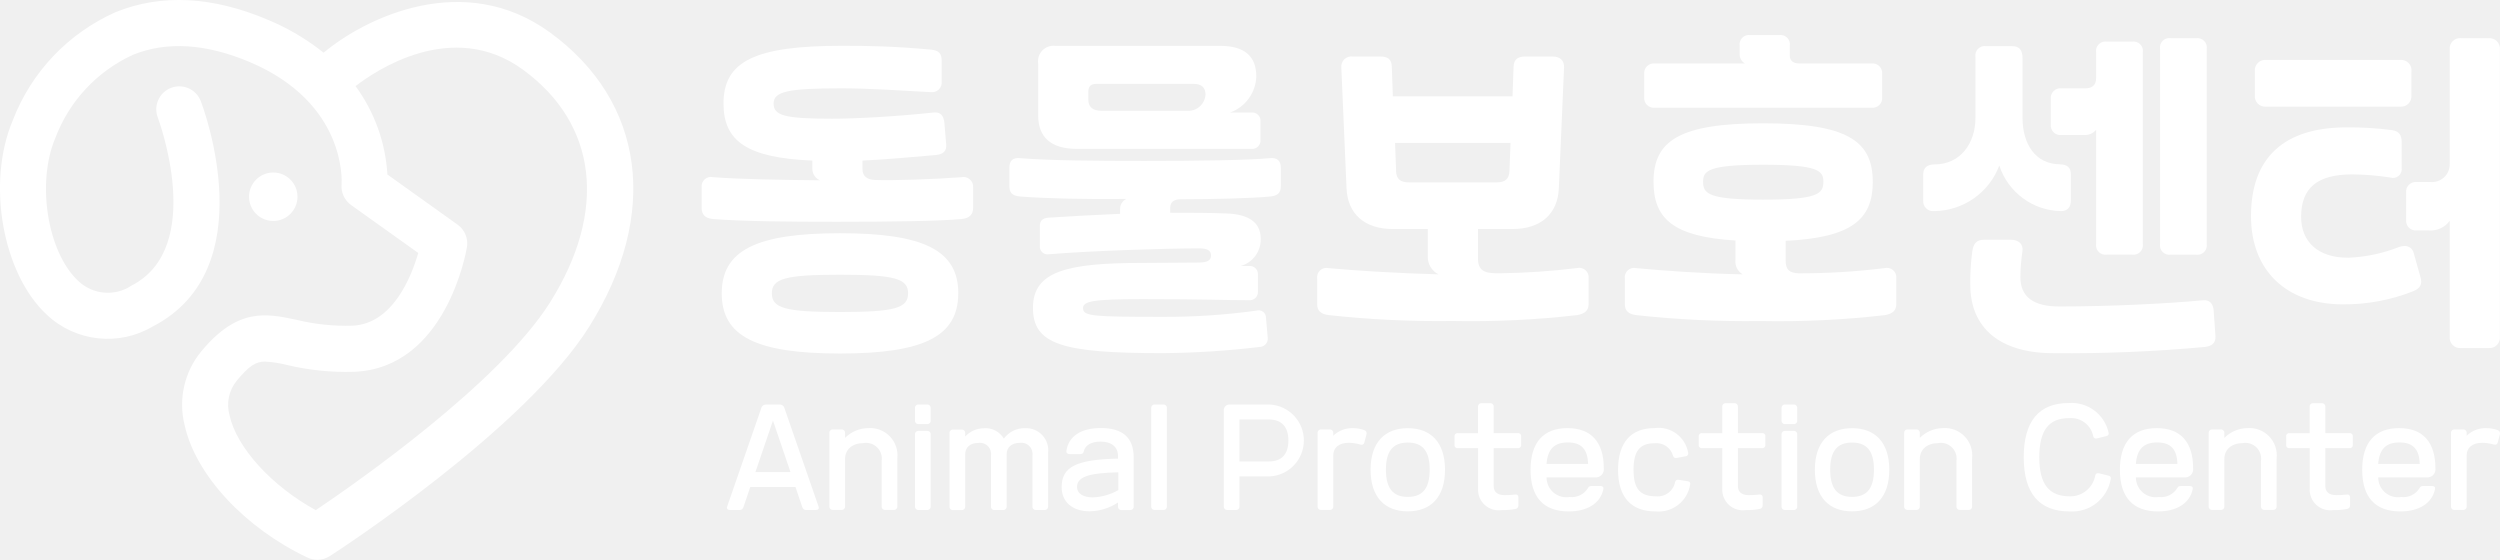
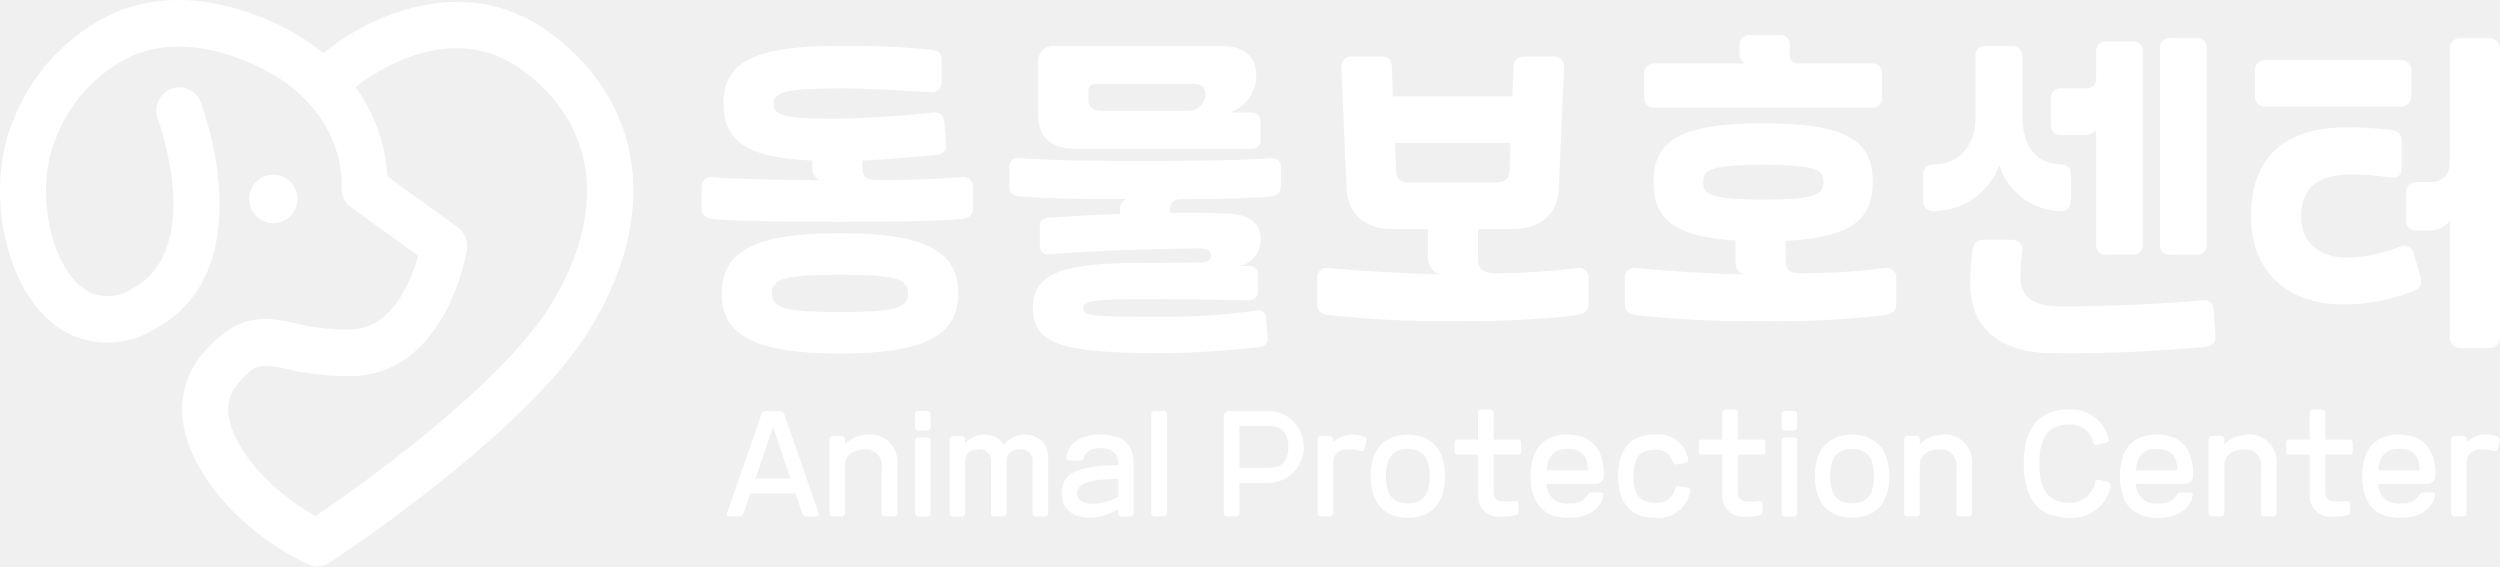
- <svg xmlns="http://www.w3.org/2000/svg" width="181" height="40.533" viewBox="0 0 181 40.533">
-   <g id="logo" transform="translate(-9.5 -10.993)">
-     <g id="그룹_1" data-name="그룹 1" transform="translate(9.5 10.993)">
-       <path id="패스_1" data-name="패스 1" d="M32.474,51.522a1.66,1.66,0,0,1-.71-.16c-4.525-2.134-8.1-5.982-8.893-9.57a6.07,6.07,0,0,1,1.22-5.382c2.634-3.161,4.7-2.724,6.886-2.261A15.07,15.07,0,0,0,35,34.573c2.924-.113,4.281-3.535,4.782-5.265l-4.862-3.471a1.663,1.663,0,0,1-.69-1.5c.017-.227.343-5.879-6.622-8.84-3.174-1.347-6.025-1.531-8.473-.54A10.816,10.816,0,0,0,13.5,21c-1.37,3.244-.56,8.266,1.667,10.334a3.1,3.1,0,0,0,3.871.327c5.392-2.778,1.924-12.061,1.887-12.154a1.666,1.666,0,0,1,3.111-1.194c.19.494,4.572,12.171-3.475,16.316a6.423,6.423,0,0,1-7.666-.844C9.67,30.8,8.516,24.22,10.423,19.711a14.1,14.1,0,0,1,7.459-7.843c3.3-1.334,7.009-1.144,11.027.564a16.7,16.7,0,0,1,4.021,2.377c3.078-2.571,10.177-5.982,16.382-1.471,6.876,5,7.963,13.168,2.841,21.317-4.682,7.446-18.2,16.232-18.777,16.6a1.67,1.67,0,0,1-.9.267ZM28.723,37.167c-.734,0-1.2.337-2.074,1.377a2.775,2.775,0,0,0-.527,2.528c.52,2.351,3.081,5.132,6.239,6.856,2.948-1.984,13.291-9.2,16.969-15.052,4.161-6.622,3.421-12.918-1.981-16.849-5.105-3.711-10.7.11-12.108,1.2a12.025,12.025,0,0,1,2.307,6.4l5.082,3.631a1.674,1.674,0,0,1,.677,1.631c-.06.357-1.537,8.77-8.183,9.023a18.513,18.513,0,0,1-4.845-.494,8.175,8.175,0,0,0-1.561-.243Z" transform="translate(-9.5 -10.993)" fill="#fff" />
-       <circle id="타원_1" data-name="타원 1" cx="1.754" cy="1.754" r="1.754" transform="translate(18.03 12.49)" fill="#fff" />
+ <svg xmlns="http://www.w3.org/2000/svg" width="181" height="41" viewBox="0 0 181 41">
+   <g id="logo" transform="translate(-9.5 805.984)">
+     <g id="그룹_1" data-name="그룹 1" transform="translate(9.5 -805.984)">
+       <path id="패스_1" data-name="패스 1" d="M32.474,51.989a1.644,1.644,0,0,1-.71-.162c-4.525-2.159-8.1-6.051-8.893-9.68a6.193,6.193,0,0,1,1.22-5.444c2.634-3.2,4.7-2.756,6.886-2.287A14.906,14.906,0,0,0,35,34.845c2.924-.115,4.281-3.575,4.782-5.326l-4.862-3.511a1.69,1.69,0,0,1-.69-1.521c.017-.229.343-5.946-6.622-8.942C24.435,14.182,21.584,14,19.136,15A10.889,10.889,0,0,0,13.5,21.117c-1.37,3.282-.56,8.361,1.667,10.453a3.076,3.076,0,0,0,3.871.331c5.392-2.81,1.924-12.2,1.887-12.294a1.693,1.693,0,0,1,.96-2.176,1.659,1.659,0,0,1,2.151.968c.19.5,4.572,12.311-3.475,16.5a6.367,6.367,0,0,1-7.666-.853c-3.224-3.022-4.378-9.677-2.471-14.237a14.186,14.186,0,0,1,7.459-7.933c3.3-1.349,7.009-1.157,11.027.57a16.66,16.66,0,0,1,4.021,2.4c3.078-2.6,10.177-6.051,16.382-1.487,6.876,5.059,7.963,13.32,2.841,21.563-4.682,7.532-18.2,16.419-18.777,16.794a1.657,1.657,0,0,1-.9.27Zm-3.751-14.52c-.734,0-1.2.341-2.074,1.393a2.832,2.832,0,0,0-.527,2.557c.52,2.378,3.081,5.191,6.239,6.935,2.948-2.007,13.291-9.3,16.969-15.225,4.161-6.7,3.421-13.067-1.981-17.043-5.105-3.754-10.7.111-12.108,1.211a12.255,12.255,0,0,1,2.307,6.469l5.082,3.673a1.7,1.7,0,0,1,.677,1.649c-.06.361-1.537,8.871-8.183,9.127a18.311,18.311,0,0,1-4.845-.5,8.089,8.089,0,0,0-1.561-.246Z" transform="translate(-9.5 -10.993)" fill="#fff" />
+       <circle id="타원_1" data-name="타원 1" cx="1.754" cy="1.754" r="1.754" transform="translate(18.03 12.648)" fill="#fff" />
    </g>
-     <g id="그룹_2" data-name="그룹 2" transform="translate(60.301 13.533)">
+     <g id="그룹_2" data-name="그룹 2" transform="translate(60.301 -803.444)">
      <path id="패스_2" data-name="패스 2" d="M179.226,23.518a.7.7,0,0,1-.777.777c-2.327-.127-4.482-.277-6.509-.277-3.831,0-4.882.227-4.882,1.1s.8,1.1,4.231,1.1c1.654,0,4.555-.15,7.359-.45.477-.05.727.2.777.777l.127,1.527c.05.477-.2.727-.777.777-1.754.15-3.631.327-5.282.4v.627c0,.477.3.75.9.777,1.227.05,4.3-.05,6.259-.2a.7.7,0,0,1,.85.75v1.477c0,.45-.25.75-.827.8-1.551.15-5.105.2-9.013.2-3.5,0-6.809-.027-8.986-.2-.577-.05-.827-.327-.827-.8V31.2a.678.678,0,0,1,.827-.75c1.877.15,5.032.2,7.736.227a.912.912,0,0,1-.55-.877v-.55c-4.682-.2-6.432-1.377-6.432-4.131,0-3.078,2.3-4.181,8.586-4.181,1.827,0,3.7.027,6.432.277.55.05.777.277.777.777v1.527Zm1.2,15.345c0,3.1-2.478,4.355-8.56,4.355s-8.563-1.25-8.563-4.355,2.478-4.355,8.563-4.355S180.43,35.759,180.43,38.863Zm-8.563,1.35c3.955,0,4.932-.277,4.932-1.35s-.977-1.35-4.932-1.35-4.932.277-4.932,1.35S167.912,40.213,171.867,40.213Z" transform="translate(-161.85 -20.163)" fill="#fff" />
      <path id="패스_3" data-name="패스 3" d="M234.005,39.97c0,.55.777.6,5.709.6a47.918,47.918,0,0,0,6.832-.45.535.535,0,0,1,.7.527l.127,1.451a.6.6,0,0,1-.577.65,62.831,62.831,0,0,1-7.059.45c-7.236,0-9.363-.627-9.363-3.278s2.454-3.254,7.909-3.254c1.377,0,2.954-.027,4.055-.027.65,0,.927-.15.927-.5,0-.377-.25-.527-.877-.527-2.378,0-7.91.177-10.864.427a.556.556,0,0,1-.65-.6V33.988c0-.377.2-.577.65-.6,1.551-.1,3.328-.2,5.158-.277v-.327a.8.8,0,0,1,.45-.75c-2.954.027-5.659-.023-7.686-.177-.577-.05-.777-.277-.777-.75V29.78c0-.527.25-.75.777-.7,2.154.177,5.509.2,9.013.2,3.9,0,7.509-.05,9.063-.2.527-.05.8.177.8.7v1.327c0,.45-.2.7-.777.75-1.227.127-4.155.2-6.459.2-.55,0-.777.227-.777.65v.327c1.427,0,2.8,0,4.055.05,1.6.05,2.5.627,2.5,1.827a1.991,1.991,0,0,1-1.451,1.977h.6a.587.587,0,0,1,.65.577v1.3a.592.592,0,0,1-.65.6c-1.827,0-3.1-.077-7.686-.077-3.681,0-4.332.15-4.332.677Zm12.164-14.192a.6.6,0,0,1,.677.677v1.277a.609.609,0,0,1-.677.677H233.552c-1.854,0-2.8-.827-2.8-2.428V22.227A1.122,1.122,0,0,1,232,20.95h11.917c1.751,0,2.628.727,2.628,2.227a2.871,2.871,0,0,1-1.9,2.6h1.527Zm-3.3-1.277c0-.527-.277-.8-.877-.8h-7.009c-.427,0-.6.177-.6.6v.55c0,.527.327.8.95.8h6.182a1.25,1.25,0,0,0,1.351-1.15Z" transform="translate(-206.389 -20.17)" fill="#fff" />
      <path id="패스_4" data-name="패스 4" d="M295.483,41.186V39.332a.678.678,0,0,1,.827-.75c1.877.177,5.155.377,7.959.45a1.4,1.4,0,0,1-.777-1.327V35.751h-2.528c-2.054,0-3.278-1.1-3.355-2.954l-.377-8.736a.732.732,0,0,1,.827-.8h1.977c.577,0,.827.2.85.727l.077,2.154h8.663l.077-2.154c.027-.5.277-.727.85-.727h1.977c.55,0,.85.3.827.8l-.377,8.736c-.077,1.854-1.3,2.954-3.354,2.954h-2.5v2.154c0,1.05.777,1.05,1.577,1.05a51.4,51.4,0,0,0,5.582-.377.686.686,0,0,1,.85.75v1.854c0,.45-.25.7-.827.8a67.381,67.381,0,0,1-9.013.427,73.56,73.56,0,0,1-8.986-.427c-.577-.077-.827-.327-.827-.8Zm5.709-9.64c.023.577.3.827.927.827h6.359c.627,0,.9-.25.927-.827l.077-2.027h-8.36l.077,2.027Z" transform="translate(-250.921 -21.709)" fill="#fff" />
      <path id="패스_5" data-name="패스 5" d="M380.243,29.224c0,2.728-1.527,4.055-6.309,4.281v1.427c0,.65.25.9.95.927a50.117,50.117,0,0,0,6.209-.377.686.686,0,0,1,.85.75v1.854c0,.45-.25.7-.827.8a67.381,67.381,0,0,1-9.013.427,73.558,73.558,0,0,1-8.986-.427c-.577-.077-.827-.327-.827-.8V36.233a.678.678,0,0,1,.827-.75c1.877.177,4.932.4,7.709.45a1.063,1.063,0,0,1-.527-1.05v-1.4c-4.5-.277-5.932-1.577-5.932-4.255,0-2.954,1.854-4.231,7.936-4.231s7.936,1.277,7.936,4.231ZM371.38,18.61h2.077a.68.68,0,0,1,.777.777v.727c0,.327.227.55.677.55h5.232a.7.7,0,0,1,.777.777v1.651a.7.7,0,0,1-.777.777H364.471a.7.7,0,0,1-.777-.777V21.441a.7.7,0,0,1,.777-.777h6.509a.768.768,0,0,1-.377-.727v-.55A.68.68,0,0,1,371.38,18.61Zm5.285,10.614c0-.8-.4-1.227-4.355-1.227s-4.355.427-4.355,1.227c0,.877.4,1.3,4.355,1.3S376.665,30.1,376.665,29.224Z" transform="translate(-295.453 -18.61)" fill="#fff" />
      <path id="패스_6" data-name="패스 6" d="M437,28.42c.527,0,.777.25.777.727v1.877c0,.477-.227.777-.727.777a4.779,4.779,0,0,1-4.455-3.3,5.093,5.093,0,0,1-4.732,3.3.712.712,0,0,1-.777-.777V29.147c0-.477.277-.727.827-.727,1.877,0,2.954-1.551,2.954-3.355V20.634a.68.68,0,0,1,.777-.777H433.5c.527,0,.777.25.777.9v4.3c0,1.877.927,3.355,2.728,3.355Zm-6.509,8.71a16.723,16.723,0,0,1,.15-2.428c.077-.527.3-.827.827-.827h1.977c.527,0,.9.3.827.827a12.88,12.88,0,0,0-.15,1.877c0,1.427.927,2.127,2.828,2.127,3.631,0,7.736-.2,10.39-.45.5-.05.75.277.777.777l.127,1.827c.027.5-.277.727-.777.777a107.759,107.759,0,0,1-10.964.45c-3.831,0-6.009-1.8-6.009-4.955Zm8.286-10.837H437.1a.7.7,0,0,1-.777-.777V23.688a.7.7,0,0,1,.777-.777h1.727c.5,0,.777-.25.777-.727V20.307a.68.68,0,0,1,.777-.777h1.827a.68.68,0,0,1,.777.777V34.175a.68.68,0,0,1-.777.777h-1.827a.68.68,0,0,1-.777-.777v-8.26A1.039,1.039,0,0,1,438.781,26.292Zm6.232-7.009h1.827a.68.68,0,0,1,.777.777V34.179a.68.68,0,0,1-.777.777h-1.827a.68.68,0,0,1-.777-.777V20.057a.68.68,0,0,1,.777-.777Z" transform="translate(-338.646 -19.057)" fill="#fff" />
      <path id="패스_7" data-name="패스 7" d="M505.269,35.179a11.263,11.263,0,0,0,3.7-.777,1.258,1.258,0,0,1,.4-.077.666.666,0,0,1,.677.55l.477,1.7c.15.527,0,.8-.527,1.027a13.517,13.517,0,0,1-5.082.95c-4.131,0-6.659-2.478-6.659-6.382,0-4.255,2.4-6.432,6.932-6.432a23.913,23.913,0,0,1,3.278.2c.527.077.7.377.7.877V28.67a.638.638,0,0,1-.827.7,19.085,19.085,0,0,0-2.754-.227c-2.528,0-3.7.977-3.7,3.078,0,1.8,1.227,2.954,3.378,2.954Zm4.6-13.495v1.727a.752.752,0,0,1-.827.827H499.36a.752.752,0,0,1-.827-.827V21.684a.752.752,0,0,1,.827-.827h9.687A.752.752,0,0,1,509.874,21.684Zm3.6-2.4h1.977a.752.752,0,0,1,.827.827V40.888a.752.752,0,0,1-.827.827h-1.977a.752.752,0,0,1-.827-.827V32.5a1.687,1.687,0,0,1-1.5.7h-.877a.7.7,0,0,1-.777-.777V30.471a.7.7,0,0,1,.777-.777h.977a1.282,1.282,0,0,0,1.4-1.327v-8.26a.752.752,0,0,1,.827-.827Z" transform="translate(-386.084 -19.057)" fill="#fff" />
    </g>
-     <g id="그룹_3" data-name="그룹 3" transform="translate(62.131 40.172)">
+     <g id="그룹_3" data-name="그룹 3" transform="translate(62.131 -776.338)">
      <path id="패스_8" data-name="패스 8" d="M172.311,104.8h-3.284l-.484,1.427c-.05.147-.117.237-.277.237h-.717c-.157,0-.247-.09-.2-.237l2.468-7.119a.356.356,0,0,1,.383-.277h.924a.356.356,0,0,1,.383.277l2.468,7.119c.05.147-.04.237-.2.237h-.717c-.157,0-.227-.09-.277-.237L172.3,104.8Zm-.373-1.08L170.67,99.99l-1.27,3.728Z" transform="translate(-167.338 -98.72)" fill="#fff" />
      <path id="패스_9" data-name="패스 9" d="M192.071,105.034c-.827,0-1.357.454-1.357,1.16v3.411a.241.241,0,0,1-.257.267h-.62a.241.241,0,0,1-.257-.267v-5.292a.241.241,0,0,1,.257-.267h.62a.241.241,0,0,1,.257.267v.343a2.407,2.407,0,0,1,1.671-.707,1.977,1.977,0,0,1,2.114,2.194v3.461a.241.241,0,0,1-.257.267h-.62a.241.241,0,0,1-.257-.267v-3.274a1.14,1.14,0,0,0-1.3-1.3Z" transform="translate(-182.164 -102.133)" fill="#fff" />
      <path id="패스_10" data-name="패스 10" d="M208.17,99.087a.241.241,0,0,1,.257-.267h.62a.243.243,0,0,1,.257.267v.884a.241.241,0,0,1-.257.267h-.62a.241.241,0,0,1-.257-.267Zm0,1.911a.241.241,0,0,1,.257-.267h.62a.241.241,0,0,1,.257.267v5.192a.241.241,0,0,1-.257.267h-.62a.241.241,0,0,1-.257-.267Z" transform="translate(-194.555 -98.713)" fill="#fff" />
      <path id="패스_11" data-name="패스 11" d="M218.174,103.96a1.546,1.546,0,0,1,1.427.757,1.849,1.849,0,0,1,1.544-.757,1.6,1.6,0,0,1,1.661,1.791v3.865a.241.241,0,0,1-.257.267h-.62a.241.241,0,0,1-.257-.267v-3.668a.81.81,0,0,0-.914-.924c-.61,0-.954.333-.954.837v3.758a.241.241,0,0,1-.257.267h-.62a.241.241,0,0,1-.257-.267v-3.668a.81.81,0,0,0-.914-.924c-.61,0-.954.333-.954.837v3.758a.241.241,0,0,1-.257.267h-.62a.241.241,0,0,1-.257-.267V104.33a.241.241,0,0,1,.257-.267h.62a.241.241,0,0,1,.257.267v.237a1.856,1.856,0,0,1,1.367-.6Z" transform="translate(-199.554 -102.139)" fill="#fff" />
      <path id="패스_12" data-name="패스 12" d="M244.095,109.319a3.858,3.858,0,0,1-2.047.64c-1.25,0-2.037-.67-2.037-1.751,0-1.464,1.044-2,4.081-2.064v-.177c0-.67-.463-1.054-1.267-1.054-.67,0-1.12.257-1.22.727-.03.127-.107.177-.277.177h-.737c-.157,0-.257-.09-.237-.227.147-1.054,1.044-1.661,2.5-1.661,1.574,0,2.371.707,2.371,2.114V109.6a.241.241,0,0,1-.257.267h-.62a.241.241,0,0,1-.257-.267v-.277Zm.02-2.184c-2.164.05-2.991.333-2.991,1.07,0,.463.443.747,1.15.747a4.046,4.046,0,0,0,1.841-.53Z" transform="translate(-215.778 -102.119)" fill="#fff" />
      <path id="패스_13" data-name="패스 13" d="M259.46,99.087a.241.241,0,0,1,.257-.267h.62a.243.243,0,0,1,.257.267v7.1a.241.241,0,0,1-.257.267h-.62a.241.241,0,0,1-.257-.267Z" transform="translate(-228.742 -98.713)" fill="#fff" />
      <path id="패스_14" data-name="패스 14" d="M276.354,104.025v2.164a.241.241,0,0,1-.257.267h-.62a.241.241,0,0,1-.257-.267V99.284a.413.413,0,0,1,.454-.463h2.871a2.606,2.606,0,0,1,0,5.205H276.35Zm0-4.121v3.038h2.134c.924,0,1.407-.53,1.407-1.514s-.483-1.524-1.407-1.524Z" transform="translate(-239.247 -98.713)" fill="#fff" />
      <path id="패스_15" data-name="패스 15" d="M297.834,105.014c-.707,0-1.12.343-1.12.924v3.668a.241.241,0,0,1-.257.267h-.62a.241.241,0,0,1-.257-.267v-5.292a.241.241,0,0,1,.257-.267h.62a.241.241,0,0,1,.257.267v.187a1.969,1.969,0,0,1,1.437-.55,2.386,2.386,0,0,1,.817.147.243.243,0,0,1,.147.323l-.147.56a.209.209,0,0,1-.293.157,3.316,3.316,0,0,0-.837-.127Z" transform="translate(-252.818 -102.133)" fill="#fff" />
      <path id="패스_16" data-name="패스 16" d="M309.784,103.96c1.661,0,2.694,1.024,2.694,3.011s-1.034,3.011-2.694,3.011-2.694-1.024-2.694-3.011S308.124,103.96,309.784,103.96Zm0,4.975c1.09,0,1.584-.64,1.584-1.967s-.49-1.967-1.584-1.967-1.584.64-1.584,1.967S308.694,108.935,309.784,108.935Z" transform="translate(-260.49 -102.139)" fill="#fff" />
      <path id="패스_17" data-name="패스 17" d="M327.011,100.694V98.8a.241.241,0,0,1,.257-.267h.62a.241.241,0,0,1,.257.267v1.9h1.741a.216.216,0,0,1,.247.247v.59a.216.216,0,0,1-.247.247h-1.741v2.754c0,.413.277.65.767.65a5.657,5.657,0,0,0,.767-.04c.157-.03.257.05.257.187v.59a.252.252,0,0,1-.227.267,4.746,4.746,0,0,1-.994.08,1.489,1.489,0,0,1-1.7-1.564v-2.921h-1.457a.216.216,0,0,1-.247-.247v-.59a.216.216,0,0,1,.247-.247h1.457Z" transform="translate(-272.634 -98.52)" fill="#fff" />
      <path id="패스_18" data-name="패스 18" d="M344.584,109.982c-1.821,0-2.764-1.034-2.764-3.011s.924-3.021,2.674-3.021,2.628,1.054,2.628,2.9a.592.592,0,0,1-.63.67H342.98a1.43,1.43,0,0,0,1.661,1.417,1.371,1.371,0,0,0,1.337-.65c.05-.107.127-.147.277-.147h.62c.167,0,.247.08.217.227C346.885,109.382,345.941,109.982,344.584,109.982Zm1.4-3.441c-.03-1.07-.49-1.554-1.464-1.554s-1.457.474-1.544,1.554h3.011Z" transform="translate(-283.639 -102.133)" fill="#fff" />
      <path id="패스_19" data-name="패스 19" d="M363.534,109.982c-1.771,0-2.714-1.044-2.714-3.011s.924-3.021,2.628-3.021a2.174,2.174,0,0,1,2.448,1.781.2.2,0,0,1-.177.257l-.63.117c-.157.03-.237-.01-.287-.147a1.243,1.243,0,0,0-1.327-.914c-1.08,0-1.534.56-1.534,1.917s.443,1.927,1.634,1.927a1.276,1.276,0,0,0,1.377-1.044c.04-.127.117-.177.287-.147l.63.1c.147.02.2.1.167.257a2.315,2.315,0,0,1-2.5,1.927Z" transform="translate(-296.304 -102.133)" fill="#fff" />
      <path id="패스_20" data-name="패스 20" d="M380.041,100.694V98.8a.241.241,0,0,1,.257-.267h.62a.241.241,0,0,1,.257.267v1.9h1.741a.216.216,0,0,1,.247.247v.59a.216.216,0,0,1-.247.247h-1.741v2.754c0,.413.277.65.767.65a5.654,5.654,0,0,0,.767-.04c.157-.03.257.05.257.187v.59a.252.252,0,0,1-.227.267,4.746,4.746,0,0,1-.994.08,1.489,1.489,0,0,1-1.7-1.564v-2.921h-1.457a.216.216,0,0,1-.247-.247v-.59a.216.216,0,0,1,.247-.247h1.457Z" transform="translate(-307.982 -98.52)" fill="#fff" />
      <path id="패스_21" data-name="패스 21" d="M396.32,99.087a.241.241,0,0,1,.257-.267h.62a.243.243,0,0,1,.257.267v.884a.241.241,0,0,1-.257.267h-.62a.241.241,0,0,1-.257-.267Zm0,1.911a.241.241,0,0,1,.257-.267h.62a.241.241,0,0,1,.257.267v5.192a.241.241,0,0,1-.257.267h-.62a.241.241,0,0,1-.257-.267Z" transform="translate(-319.966 -98.713)" fill="#fff" />
      <path id="패스_22" data-name="패스 22" d="M406.244,103.96c1.661,0,2.694,1.024,2.694,3.011s-1.034,3.011-2.694,3.011-2.694-1.024-2.694-3.011S404.584,103.96,406.244,103.96Zm0,4.975c1.09,0,1.584-.64,1.584-1.967s-.49-1.967-1.584-1.967-1.584.64-1.584,1.967S405.154,108.935,406.244,108.935Z" transform="translate(-324.785 -102.139)" fill="#fff" />
      <path id="패스_23" data-name="패스 23" d="M425.431,105.034c-.827,0-1.357.454-1.357,1.16v3.411a.241.241,0,0,1-.257.267h-.62a.241.241,0,0,1-.257-.267v-5.292a.241.241,0,0,1,.257-.267h.62a.241.241,0,0,1,.257.267v.343a2.406,2.406,0,0,1,1.671-.707,1.977,1.977,0,0,1,2.114,2.194v3.461a.241.241,0,0,1-.257.267h-.62a.241.241,0,0,1-.257-.267v-3.274a1.139,1.139,0,0,0-1.3-1.3Z" transform="translate(-337.71 -102.133)" fill="#fff" />
      <path id="패스_24" data-name="패스 24" d="M452.215,106.349c-2.2,0-3.315-1.317-3.315-3.925S450,98.5,452.164,98.5a2.747,2.747,0,0,1,2.881,2.144c.03.137-.02.217-.187.257l-.64.157a.209.209,0,0,1-.287-.157,1.633,1.633,0,0,0-1.751-1.307c-1.474,0-2.154.894-2.154,2.831s.687,2.831,2.214,2.831a1.834,1.834,0,0,0,1.841-1.524c.04-.137.127-.177.3-.137l.64.157c.157.04.217.117.177.267A2.836,2.836,0,0,1,452.215,106.349Z" transform="translate(-355.013 -98.5)" fill="#fff" />
      <path id="패스_25" data-name="패스 25" d="M472.544,109.982c-1.821,0-2.764-1.034-2.764-3.011s.924-3.021,2.674-3.021,2.628,1.054,2.628,2.9a.592.592,0,0,1-.63.67H470.94a1.43,1.43,0,0,0,1.66,1.417,1.371,1.371,0,0,0,1.337-.65c.05-.107.127-.147.277-.147h.62c.167,0,.247.08.217.227C474.845,109.382,473.9,109.982,472.544,109.982Zm1.4-3.441c-.03-1.07-.49-1.554-1.464-1.554s-1.457.474-1.544,1.554h3.011Z" transform="translate(-368.931 -102.133)" fill="#fff" />
      <path id="패스_26" data-name="패스 26" d="M491.551,105.034c-.827,0-1.357.454-1.357,1.16v3.411a.241.241,0,0,1-.257.267h-.62a.241.241,0,0,1-.257-.267v-5.292a.241.241,0,0,1,.257-.267h.62a.241.241,0,0,1,.257.267v.343a2.407,2.407,0,0,1,1.671-.707,1.977,1.977,0,0,1,2.114,2.194v3.461a.243.243,0,0,1-.257.267h-.62a.241.241,0,0,1-.257-.267v-3.274a1.14,1.14,0,0,0-1.3-1.3Z" transform="translate(-381.782 -102.133)" fill="#fff" />
      <path id="패스_27" data-name="패스 27" d="M507.581,100.694V98.8a.241.241,0,0,1,.257-.267h.62a.241.241,0,0,1,.257.267v1.9h1.741a.216.216,0,0,1,.247.247v.59a.216.216,0,0,1-.247.247h-1.741v2.754c0,.413.277.65.767.65a5.655,5.655,0,0,0,.767-.04c.157-.03.257.05.257.187v.59a.252.252,0,0,1-.227.267,4.745,4.745,0,0,1-.994.08,1.488,1.488,0,0,1-1.7-1.564v-2.921h-1.457a.216.216,0,0,1-.247-.247v-.59a.216.216,0,0,1,.247-.247h1.457Z" transform="translate(-392.993 -98.52)" fill="#fff" />
      <path id="패스_28" data-name="패스 28" d="M525.154,109.982c-1.821,0-2.764-1.034-2.764-3.011s.924-3.021,2.674-3.021,2.627,1.054,2.627,2.9a.592.592,0,0,1-.63.67H523.55a1.43,1.43,0,0,0,1.66,1.417,1.371,1.371,0,0,0,1.337-.65c.05-.107.127-.147.277-.147h.62c.167,0,.247.08.217.227C527.455,109.382,526.511,109.982,525.154,109.982Zm1.4-3.441c-.03-1.07-.49-1.554-1.464-1.554s-1.457.474-1.544,1.554h3.011Z" transform="translate(-403.998 -102.133)" fill="#fff" />
      <path id="패스_29" data-name="패스 29" d="M543.924,105.014c-.707,0-1.12.343-1.12.924v3.668a.241.241,0,0,1-.257.267h-.62a.241.241,0,0,1-.257-.267v-5.292a.241.241,0,0,1,.257-.267h.62a.241.241,0,0,1,.257.267v.187a1.968,1.968,0,0,1,1.437-.55,2.387,2.387,0,0,1,.817.147.243.243,0,0,1,.147.323l-.147.56c-.04.147-.137.2-.294.157a3.338,3.338,0,0,0-.837-.127Z" transform="translate(-416.849 -102.133)" fill="#fff" />
    </g>
  </g>
</svg>
